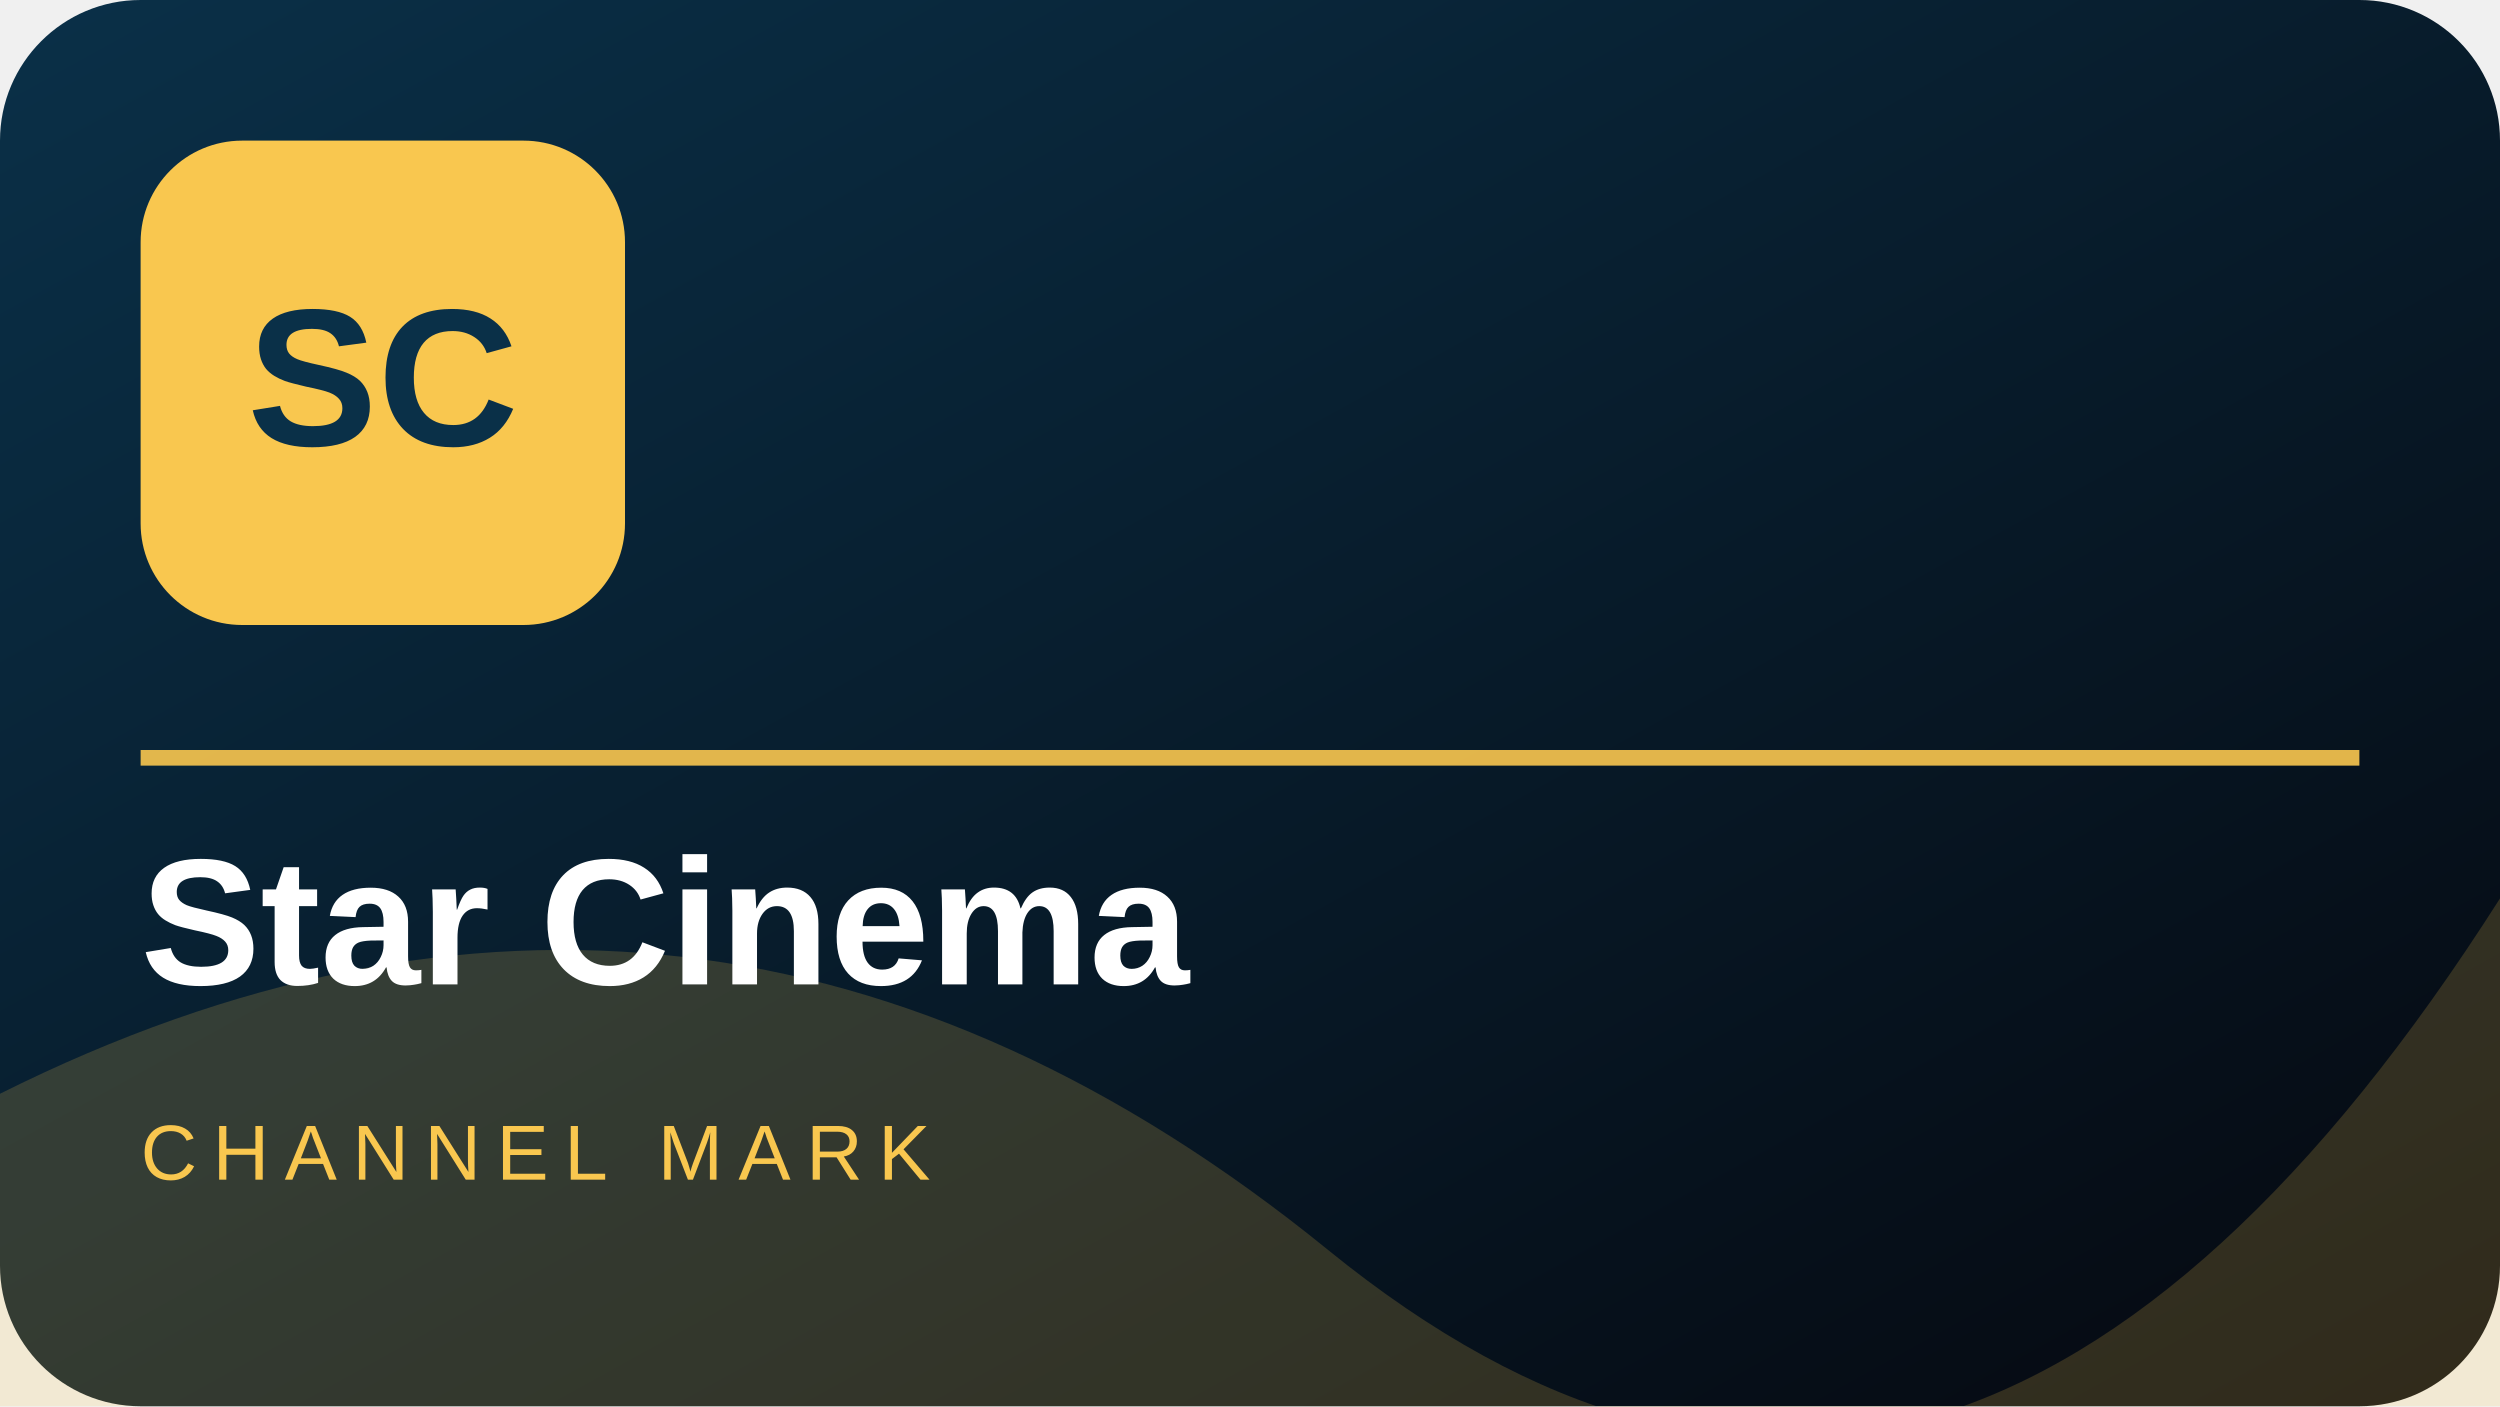
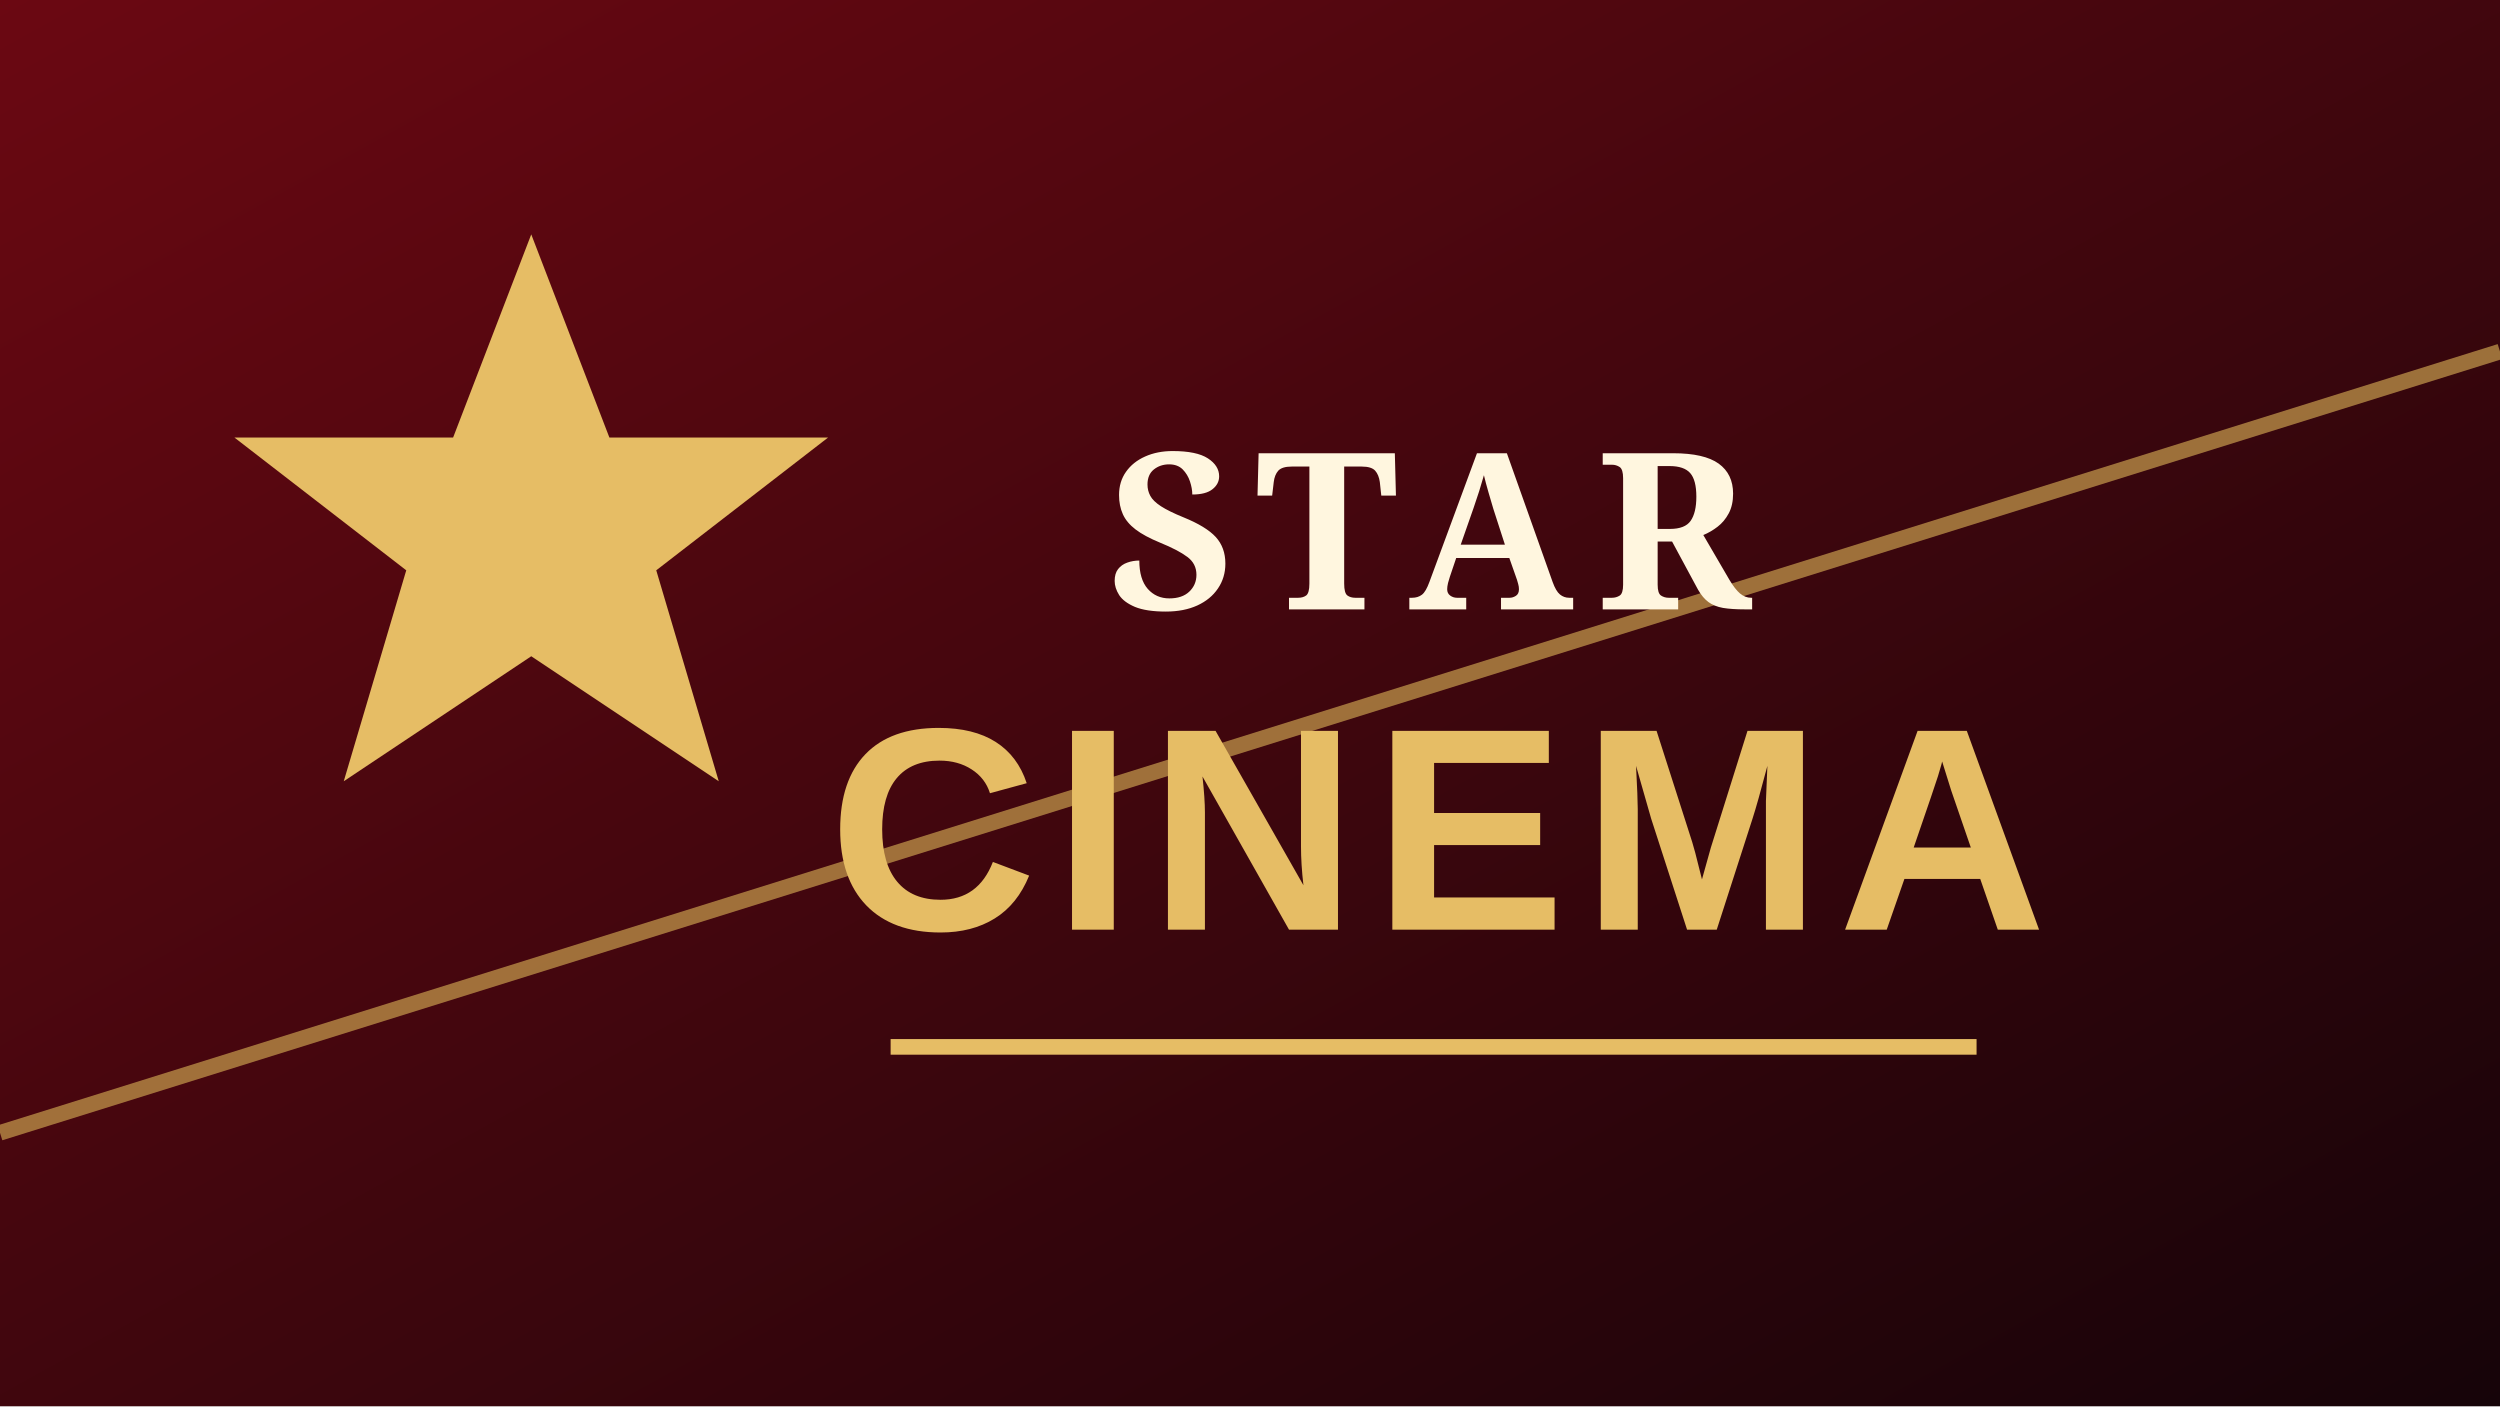
<svg xmlns="http://www.w3.org/2000/svg" width="320" height="180" viewBox="0 0 320 180" role="img" aria-label="Star Cinema logo">
  <defs>
-     <linearGradient id="g" x1="0" y1="0" x2="1" y2="1">
-       <stop offset="0" stop-color="#0a3048" />
-       <stop offset="1" stop-color="#05080f" />
+     <linearGradient id="sc" x1="0" y1="0" x2="1" y2="1">
+       <stop stop-color="#6b0812" />
+       <stop offset="1" stop-color="#160409" />
    </linearGradient>
  </defs>
-   <rect width="320" height="180" rx="18" fill="url(#g)" />
-   <path d="M0 140 Q90 95 170 160 T320 115 V180 H0Z" fill="#f9c74f" opacity=".18" />
-   <rect x="18" y="18" width="62" height="62" rx="13" fill="#f9c74f" />
-   <text x="49" y="57" font-family="Arial,Helvetica,sans-serif" font-size="25" font-weight="800" text-anchor="middle" fill="#0a3048">SC</text>
-   <rect x="18" y="96" width="284" height="2" fill="#f9c74f" opacity=".9" />
-   <text x="18" y="126" font-family="Arial,Helvetica,sans-serif" font-size="23" font-weight="700" fill="#ffffff">Star Cinema</text>
-   <text x="18" y="151" font-family="Arial,Helvetica,sans-serif" font-size="10" letter-spacing="2" fill="#f9c74f">CHANNEL MARK</text>
+   <rect width="320" height="180" fill="url(#sc)" />
+   <path d="M0 145L320 45" stroke="#c89c4d" stroke-width="2" opacity=".7" />
+   <polygon points="68,30 78,56 106,56 84,73 92,100 68,84 44,100 52,73 30,56 58,56" fill="#e6bd65" />
+   <text x="183" y="78" fill="#fff6df" font-family="Georgia,serif" font-size="28" font-weight="700" text-anchor="middle" letter-spacing="3">STAR</text>
+   <text x="184" y="119" fill="#e6bd65" font-family="Arial,sans-serif" font-size="37" font-weight="900" text-anchor="middle" letter-spacing="2">CINEMA</text>
+   <path d="M114 134H253" stroke="#e6bd65" stroke-width="2" />
</svg>
